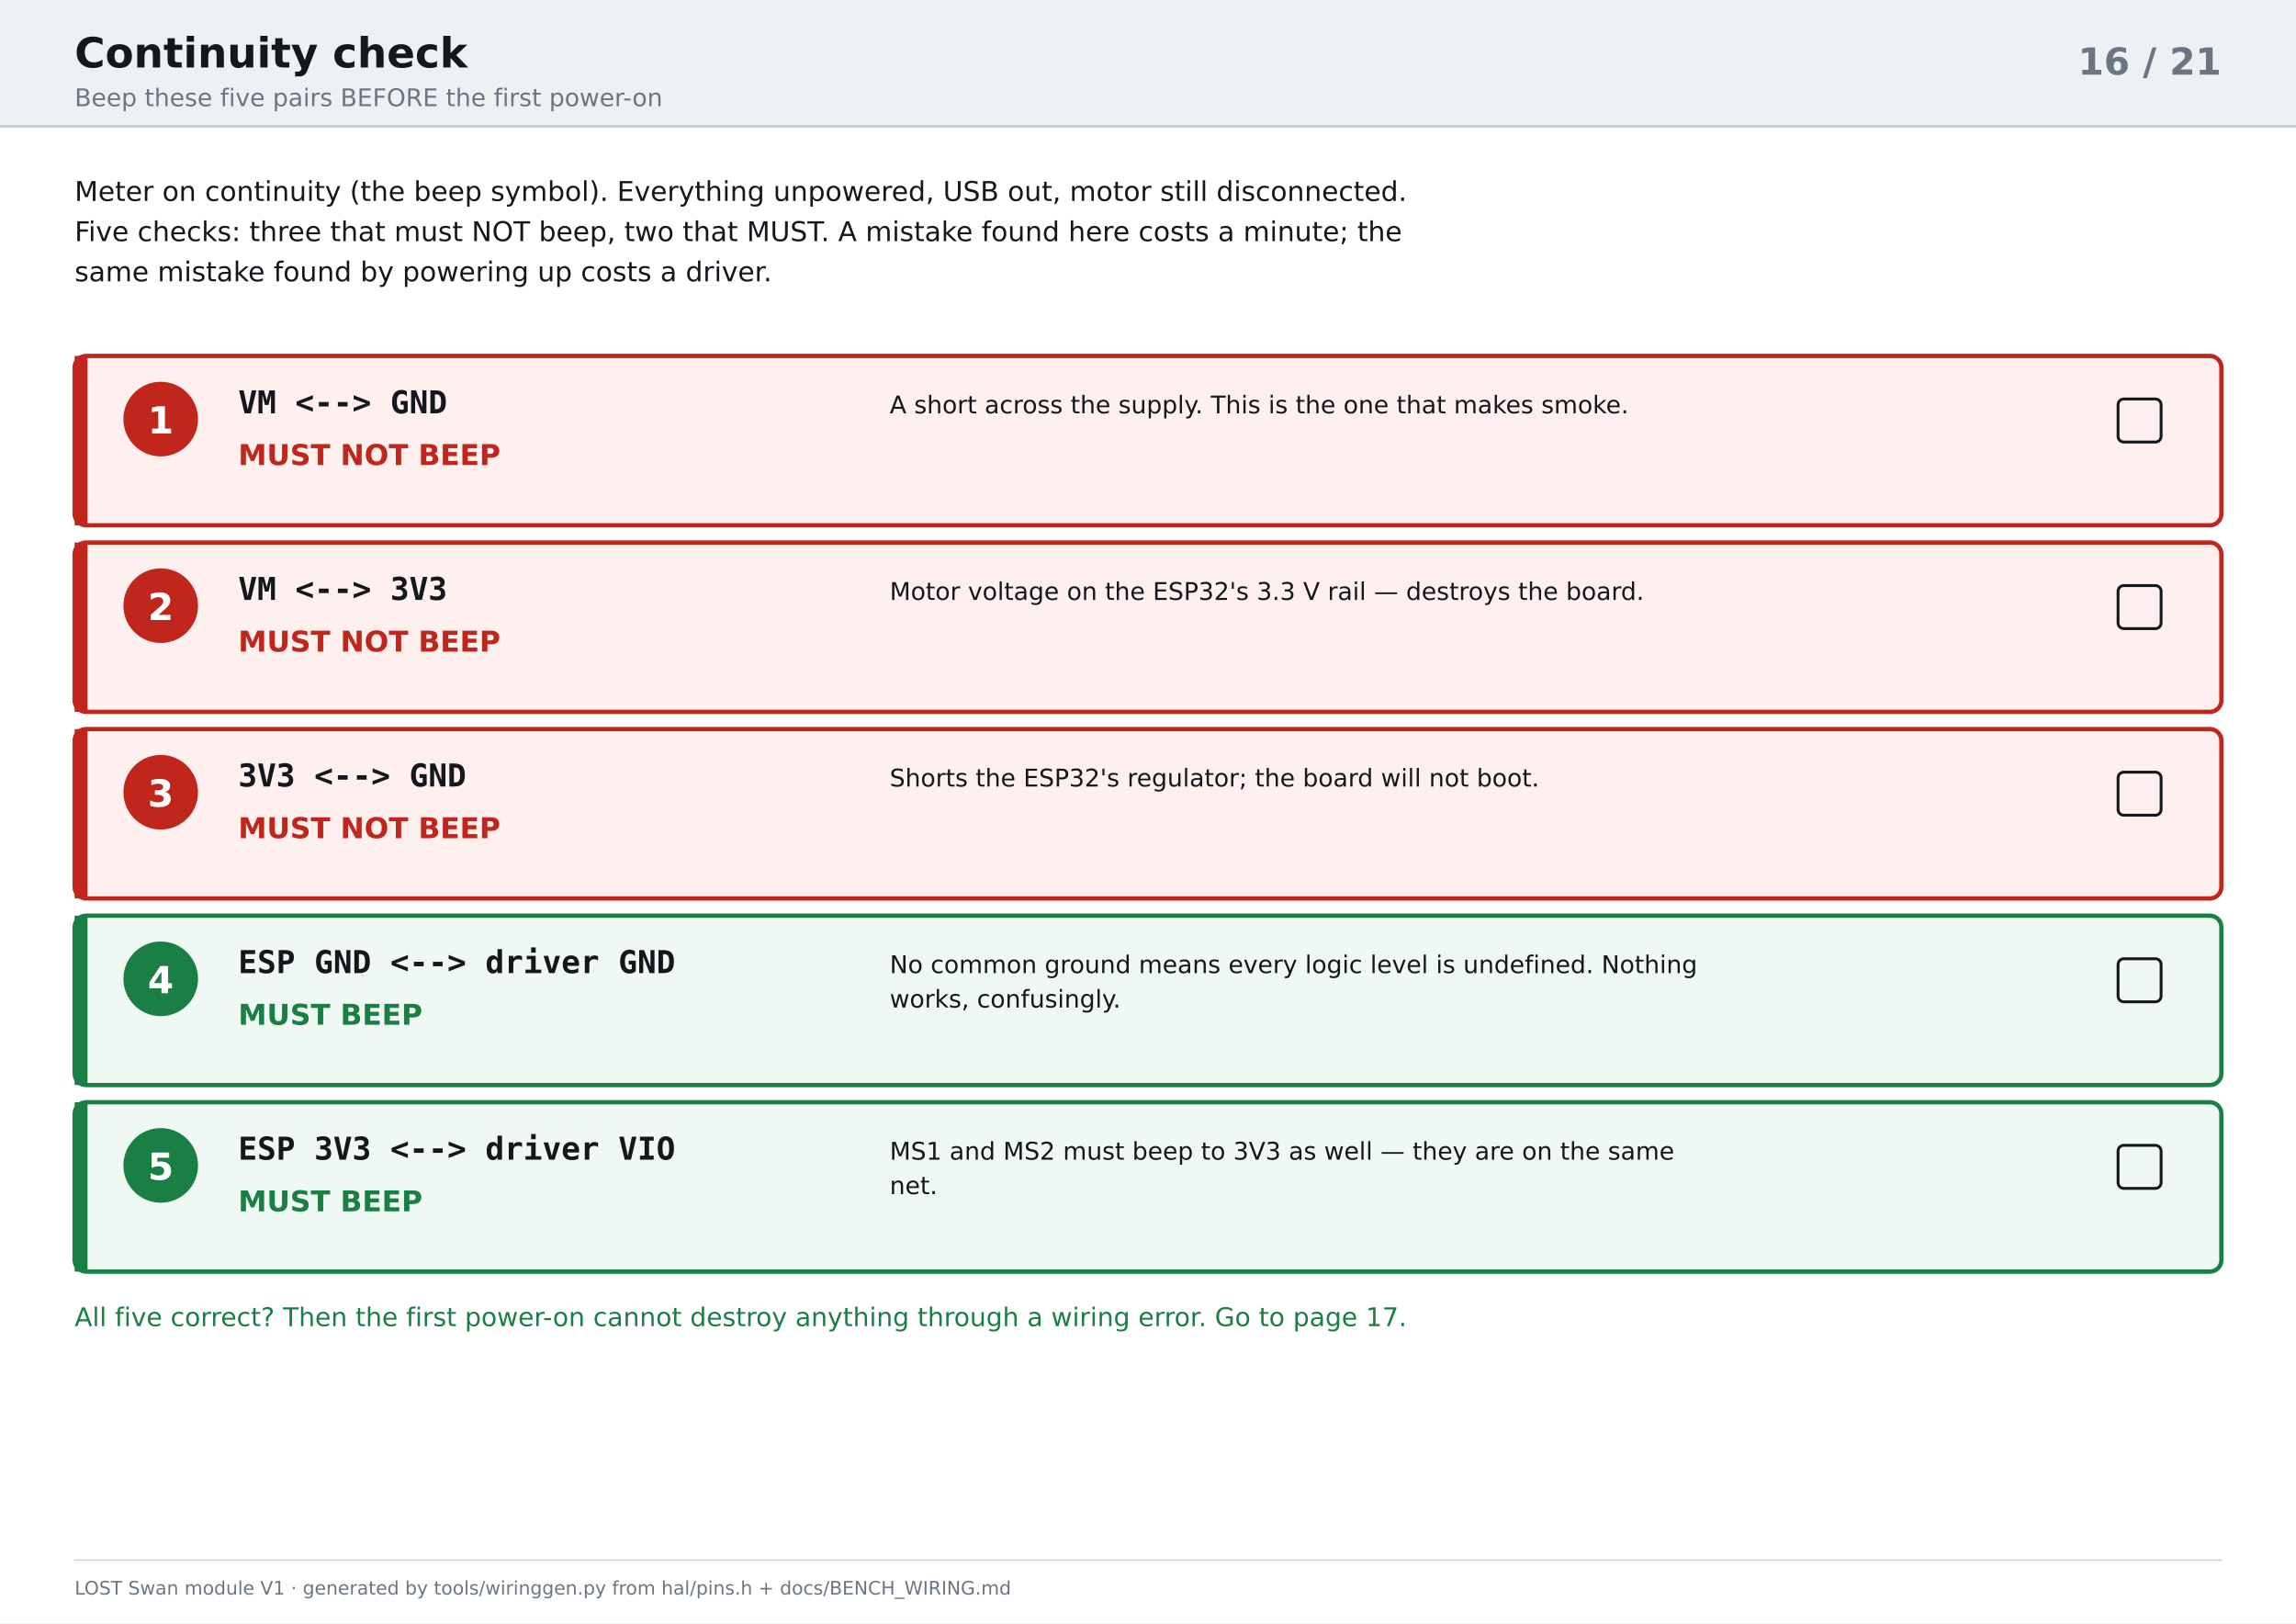
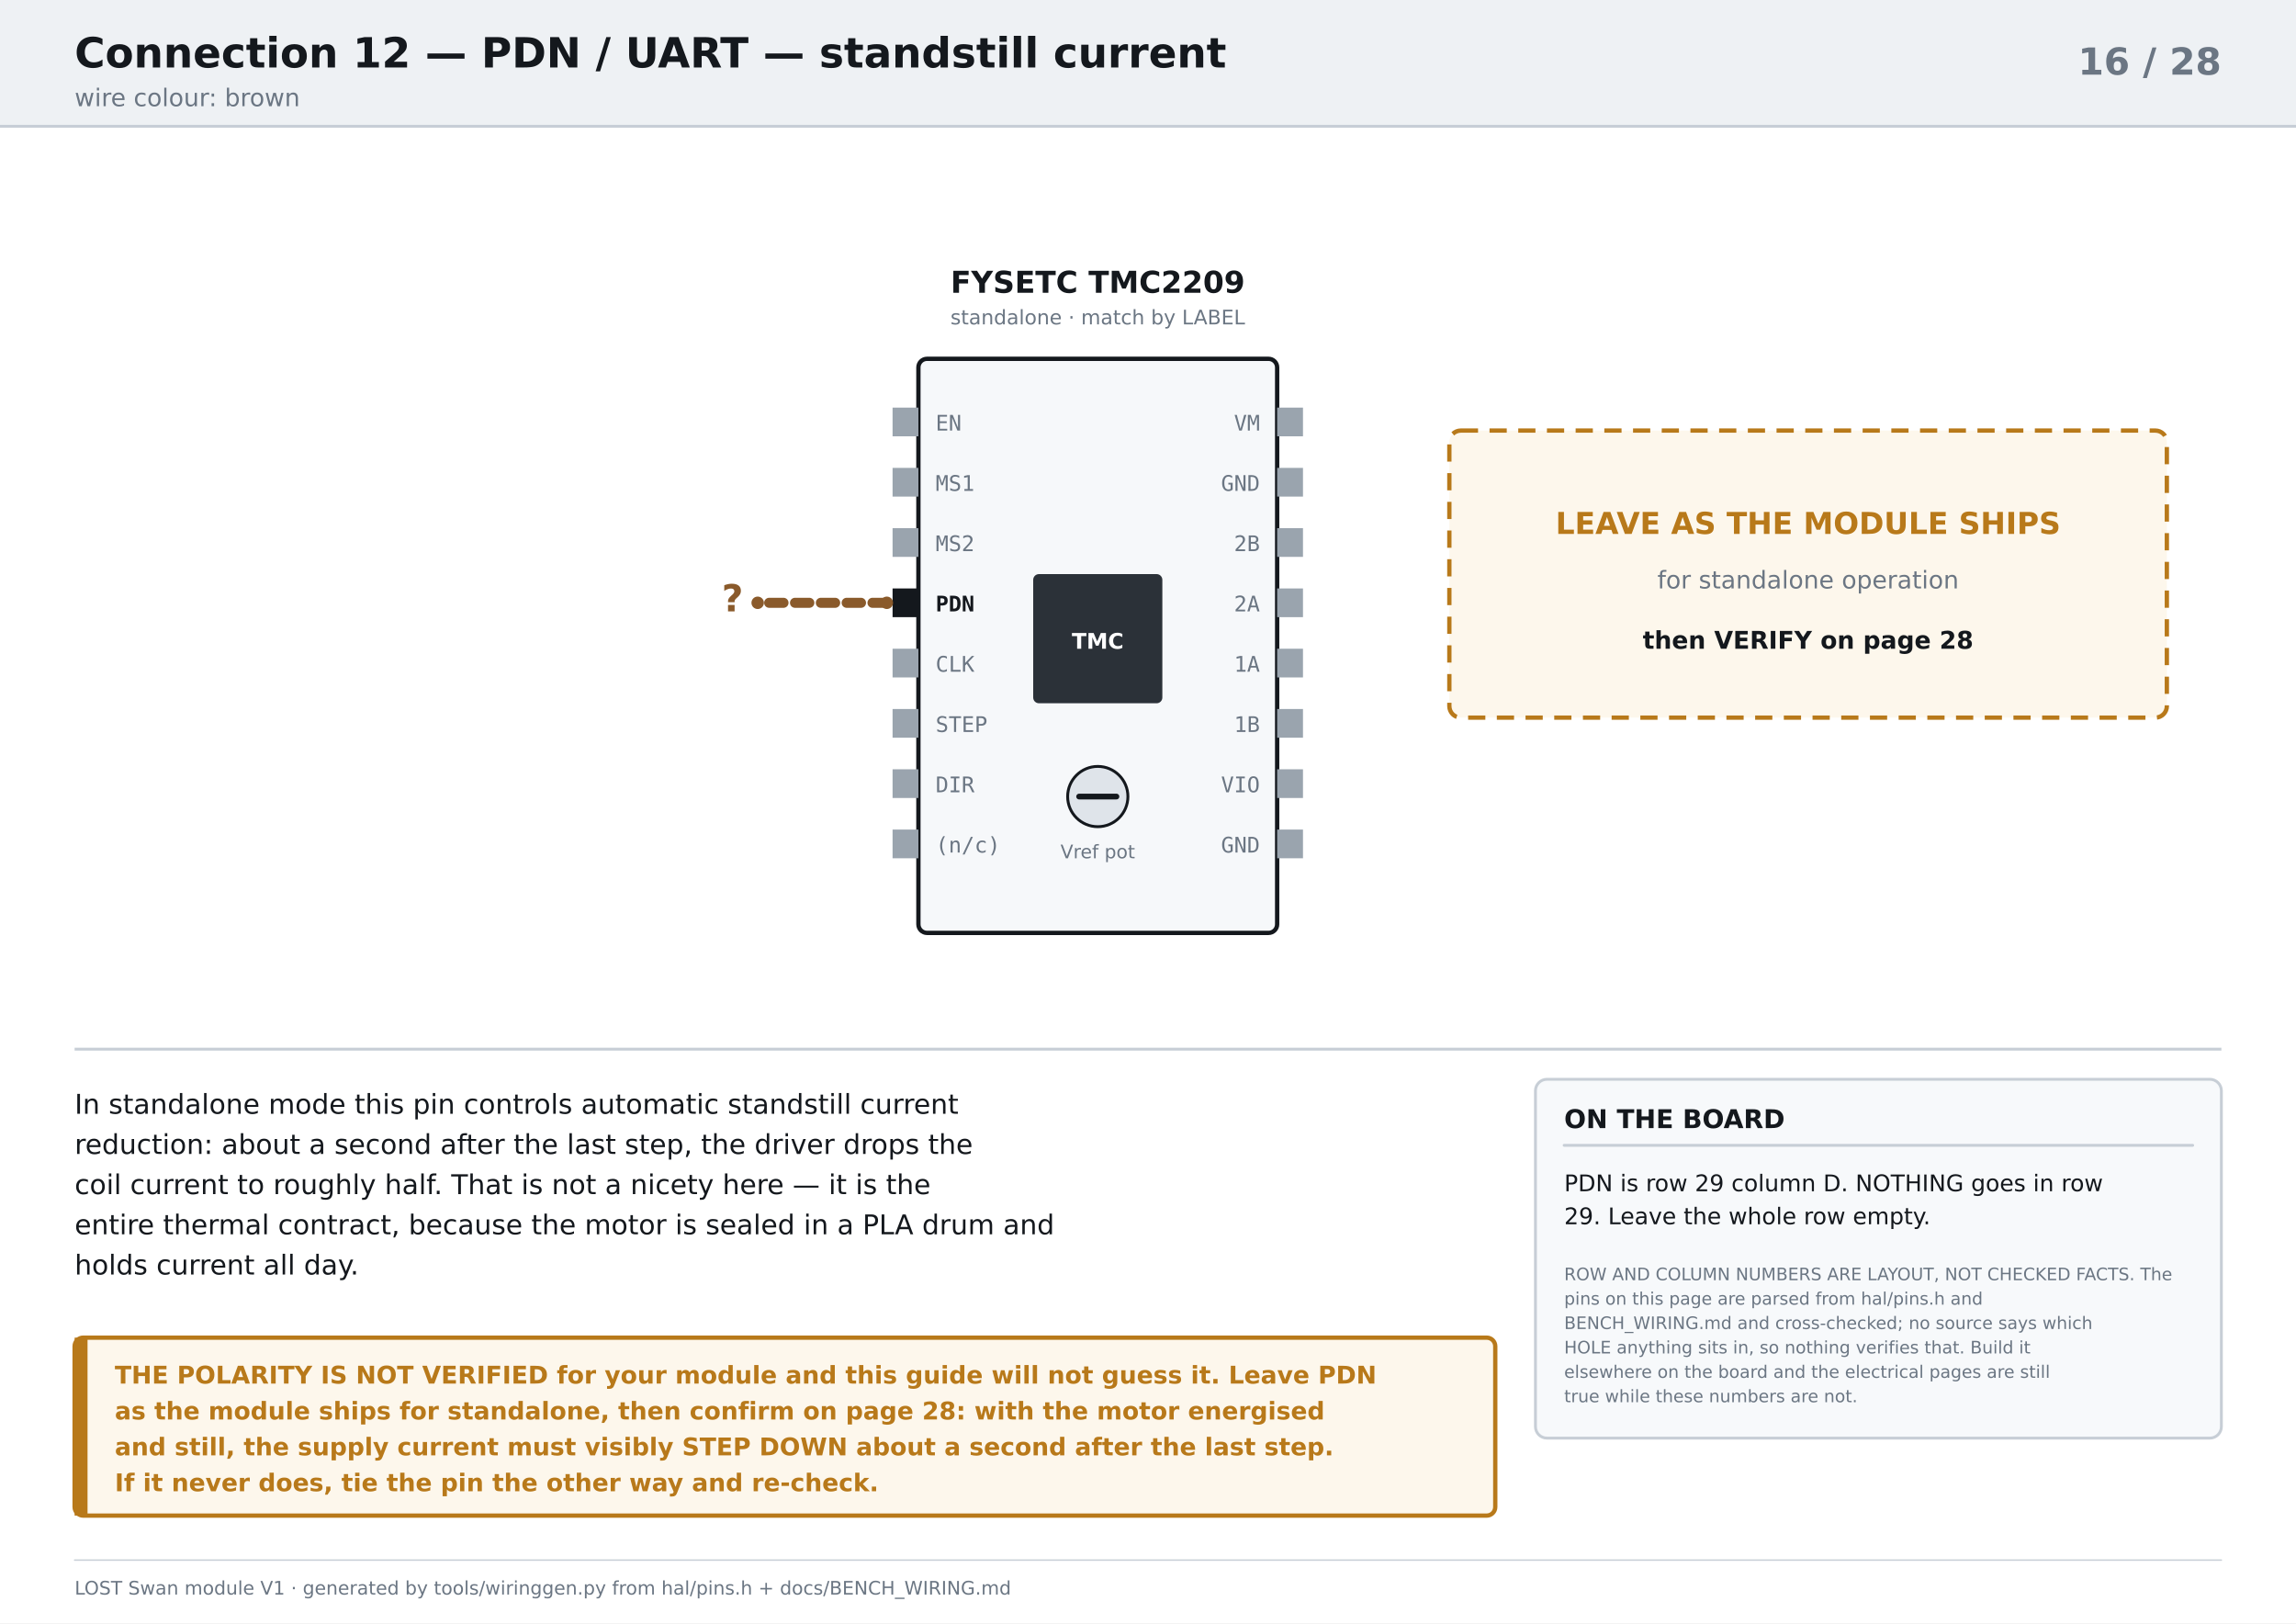
<svg xmlns="http://www.w3.org/2000/svg" width="1600" height="1131" viewBox="0 0 1600 1131">
  <rect width="1600" height="1131" fill="#ffffff" />
  <rect x="0" y="0" width="1600" height="88" fill="#eef1f4" />
  <line x1="0" y1="88" x2="1600" y2="88" stroke="#c7ced6" stroke-width="2" />
-   <text x="52" y="47" font-family="DejaVu Sans, Verdana, Geneva, sans-serif" font-size="29" fill="#14181d" text-anchor="start" font-weight="bold">Continuity check</text>
-   <text x="52" y="74" font-family="DejaVu Sans, Verdana, Geneva, sans-serif" font-size="17" fill="#6b7683" text-anchor="start" font-weight="normal">Beep these five pairs BEFORE the first power-on</text>
-   <text x="1548" y="52" font-family="DejaVu Sans, Verdana, Geneva, sans-serif" font-size="26" fill="#6b7683" text-anchor="end" font-weight="bold">16 / 21</text>
-   <text x="52" y="140" font-family="DejaVu Sans, Verdana, Geneva, sans-serif" font-size="19" fill="#14181d" text-anchor="start" font-weight="normal">Meter on continuity (the beep symbol). Everything unpowered, USB out, motor still disconnected.</text>
-   <text x="52" y="168" font-family="DejaVu Sans, Verdana, Geneva, sans-serif" font-size="19" fill="#14181d" text-anchor="start" font-weight="normal">Five checks: three that must NOT beep, two that MUST. A mistake found here costs a minute; the</text>
-   <text x="52" y="196" font-family="DejaVu Sans, Verdana, Geneva, sans-serif" font-size="19" fill="#14181d" text-anchor="start" font-weight="normal">same mistake found by powering up costs a driver.</text>
-   <rect x="52" y="248" width="1496" height="118" rx="8" fill="#fdf0ef" stroke="#c0261b" stroke-width="3" />
-   <rect x="52" y="248" width="9" height="118" rx="0" fill="#c0261b" stroke="none" stroke-width="2" />
-   <circle cx="112" cy="292" r="26" fill="#c0261b" stroke="none" stroke-width="1" />
-   <text x="112" y="302" font-family="DejaVu Sans, Verdana, Geneva, sans-serif" font-size="26" fill="#ffffff" text-anchor="middle" font-weight="bold">1</text>
-   <text x="166" y="288" font-family="DejaVu Sans Mono, Consolas, monospace" font-size="22" fill="#14181d" text-anchor="start" font-weight="bold">VM            &lt;--&gt;  GND</text>
-   <text x="166" y="324" font-family="DejaVu Sans, Verdana, Geneva, sans-serif" font-size="20" fill="#c0261b" text-anchor="start" font-weight="bold">MUST NOT BEEP</text>
-   <text x="620" y="288" font-family="DejaVu Sans, Verdana, Geneva, sans-serif" font-size="17" fill="#14181d" text-anchor="start" font-weight="normal">A short across the supply. This is the one that makes smoke.</text>
-   <rect x="1476" y="278" width="30" height="30" rx="4" fill="none" stroke="#14181d" stroke-width="2" />
-   <rect x="52" y="378" width="1496" height="118" rx="8" fill="#fdf0ef" stroke="#c0261b" stroke-width="3" />
-   <rect x="52" y="378" width="9" height="118" rx="0" fill="#c0261b" stroke="none" stroke-width="2" />
-   <circle cx="112" cy="422" r="26" fill="#c0261b" stroke="none" stroke-width="1" />
-   <text x="112" y="432" font-family="DejaVu Sans, Verdana, Geneva, sans-serif" font-size="26" fill="#ffffff" text-anchor="middle" font-weight="bold">2</text>
-   <text x="166" y="418" font-family="DejaVu Sans Mono, Consolas, monospace" font-size="22" fill="#14181d" text-anchor="start" font-weight="bold">VM            &lt;--&gt;  3V3</text>
-   <text x="166" y="454" font-family="DejaVu Sans, Verdana, Geneva, sans-serif" font-size="20" fill="#c0261b" text-anchor="start" font-weight="bold">MUST NOT BEEP</text>
-   <text x="620" y="418" font-family="DejaVu Sans, Verdana, Geneva, sans-serif" font-size="17" fill="#14181d" text-anchor="start" font-weight="normal">Motor voltage on the ESP32's 3.3 V rail — destroys the board.</text>
-   <rect x="1476" y="408" width="30" height="30" rx="4" fill="none" stroke="#14181d" stroke-width="2" />
-   <rect x="52" y="508" width="1496" height="118" rx="8" fill="#fdf0ef" stroke="#c0261b" stroke-width="3" />
-   <rect x="52" y="508" width="9" height="118" rx="0" fill="#c0261b" stroke="none" stroke-width="2" />
-   <circle cx="112" cy="552" r="26" fill="#c0261b" stroke="none" stroke-width="1" />
-   <text x="112" y="562" font-family="DejaVu Sans, Verdana, Geneva, sans-serif" font-size="26" fill="#ffffff" text-anchor="middle" font-weight="bold">3</text>
-   <text x="166" y="548" font-family="DejaVu Sans Mono, Consolas, monospace" font-size="22" fill="#14181d" text-anchor="start" font-weight="bold">3V3           &lt;--&gt;  GND</text>
-   <text x="166" y="584" font-family="DejaVu Sans, Verdana, Geneva, sans-serif" font-size="20" fill="#c0261b" text-anchor="start" font-weight="bold">MUST NOT BEEP</text>
-   <text x="620" y="548" font-family="DejaVu Sans, Verdana, Geneva, sans-serif" font-size="17" fill="#14181d" text-anchor="start" font-weight="normal">Shorts the ESP32's regulator; the board will not boot.</text>
-   <rect x="1476" y="538" width="30" height="30" rx="4" fill="none" stroke="#14181d" stroke-width="2" />
-   <rect x="52" y="638" width="1496" height="118" rx="8" fill="#eff8f2" stroke="#1a7f45" stroke-width="3" />
-   <rect x="52" y="638" width="9" height="118" rx="0" fill="#1a7f45" stroke="none" stroke-width="2" />
-   <circle cx="112" cy="682" r="26" fill="#1a7f45" stroke="none" stroke-width="1" />
-   <text x="112" y="692" font-family="DejaVu Sans, Verdana, Geneva, sans-serif" font-size="26" fill="#ffffff" text-anchor="middle" font-weight="bold">4</text>
-   <text x="166" y="678" font-family="DejaVu Sans Mono, Consolas, monospace" font-size="22" fill="#14181d" text-anchor="start" font-weight="bold">ESP GND       &lt;--&gt;  driver GND</text>
-   <text x="166" y="714" font-family="DejaVu Sans, Verdana, Geneva, sans-serif" font-size="20" fill="#1a7f45" text-anchor="start" font-weight="bold">MUST BEEP</text>
-   <text x="620" y="678" font-family="DejaVu Sans, Verdana, Geneva, sans-serif" font-size="17" fill="#14181d" text-anchor="start" font-weight="normal">No common ground means every logic level is undefined. Nothing</text>
-   <text x="620" y="702" font-family="DejaVu Sans, Verdana, Geneva, sans-serif" font-size="17" fill="#14181d" text-anchor="start" font-weight="normal">works, confusingly.</text>
-   <rect x="1476" y="668" width="30" height="30" rx="4" fill="none" stroke="#14181d" stroke-width="2" />
-   <rect x="52" y="768" width="1496" height="118" rx="8" fill="#eff8f2" stroke="#1a7f45" stroke-width="3" />
-   <rect x="52" y="768" width="9" height="118" rx="0" fill="#1a7f45" stroke="none" stroke-width="2" />
-   <circle cx="112" cy="812" r="26" fill="#1a7f45" stroke="none" stroke-width="1" />
-   <text x="112" y="822" font-family="DejaVu Sans, Verdana, Geneva, sans-serif" font-size="26" fill="#ffffff" text-anchor="middle" font-weight="bold">5</text>
-   <text x="166" y="808" font-family="DejaVu Sans Mono, Consolas, monospace" font-size="22" fill="#14181d" text-anchor="start" font-weight="bold">ESP 3V3       &lt;--&gt;  driver VIO</text>
-   <text x="166" y="844" font-family="DejaVu Sans, Verdana, Geneva, sans-serif" font-size="20" fill="#1a7f45" text-anchor="start" font-weight="bold">MUST BEEP</text>
-   <text x="620" y="808" font-family="DejaVu Sans, Verdana, Geneva, sans-serif" font-size="17" fill="#14181d" text-anchor="start" font-weight="normal">MS1 and MS2 must beep to 3V3 as well — they are on the same</text>
-   <text x="620" y="832" font-family="DejaVu Sans, Verdana, Geneva, sans-serif" font-size="17" fill="#14181d" text-anchor="start" font-weight="normal">net.</text>
-   <rect x="1476" y="798" width="30" height="30" rx="4" fill="none" stroke="#14181d" stroke-width="2" />
-   <text x="52" y="924" font-family="DejaVu Sans, Verdana, Geneva, sans-serif" font-size="18" fill="#1a7f45" text-anchor="start" font-weight="normal">All five correct? Then the first power-on cannot destroy anything through a wiring error. Go to page 17.</text>
+   <text x="52" y="47" font-family="DejaVu Sans, Verdana, Geneva, sans-serif" font-size="29" fill="#14181d" text-anchor="start" font-weight="bold">Connection 12  —  PDN / UART  —  standstill current</text>
+   <text x="52" y="74" font-family="DejaVu Sans, Verdana, Geneva, sans-serif" font-size="17" fill="#6b7683" text-anchor="start" font-weight="normal">wire colour: brown</text>
+   <text x="1548" y="52" font-family="DejaVu Sans, Verdana, Geneva, sans-serif" font-size="26" fill="#6b7683" text-anchor="end" font-weight="bold">16 / 28</text>
+   <rect x="640" y="250" width="250" height="400" rx="6" fill="#f6f8fa" stroke="#14181d" stroke-width="3" />
+   <text x="765" y="204" font-family="DejaVu Sans, Verdana, Geneva, sans-serif" font-size="21" fill="#14181d" text-anchor="middle" font-weight="bold">FYSETC TMC2209</text>
+   <text x="765" y="226" font-family="DejaVu Sans, Verdana, Geneva, sans-serif" font-size="14" fill="#6b7683" text-anchor="middle" font-weight="normal">standalone  ·  match by LABEL</text>
+   <rect x="720" y="400" width="90" height="90" rx="4" fill="#2b3138" stroke="none" stroke-width="2" />
+   <text x="765" y="452" font-family="DejaVu Sans, Verdana, Geneva, sans-serif" font-size="15" fill="#ffffff" text-anchor="middle" font-weight="bold">TMC</text>
+   <circle cx="765" cy="555" r="21" fill="#dfe4ea" stroke="#14181d" stroke-width="2" />
+   <line x1="752" y1="555" x2="778" y2="555" stroke="#14181d" stroke-width="4" stroke-linecap="round" />
+   <text x="765" y="598" font-family="DejaVu Sans, Verdana, Geneva, sans-serif" font-size="13" fill="#6b7683" text-anchor="middle" font-weight="normal">Vref pot</text>
+   <rect x="622" y="284" width="18" height="20" rx="0" fill="#9aa4ae" stroke="none" stroke-width="2" />
+   <text x="652" y="300" font-family="DejaVu Sans Mono, Consolas, monospace" font-size="15" fill="#6b7683" text-anchor="start" font-weight="normal">EN</text>
+   <rect x="622" y="326" width="18" height="20" rx="0" fill="#9aa4ae" stroke="none" stroke-width="2" />
+   <text x="652" y="342" font-family="DejaVu Sans Mono, Consolas, monospace" font-size="15" fill="#6b7683" text-anchor="start" font-weight="normal">MS1</text>
+   <rect x="622" y="368" width="18" height="20" rx="0" fill="#9aa4ae" stroke="none" stroke-width="2" />
+   <text x="652" y="384" font-family="DejaVu Sans Mono, Consolas, monospace" font-size="15" fill="#6b7683" text-anchor="start" font-weight="normal">MS2</text>
+   <rect x="622" y="410" width="18" height="20" rx="0" fill="#14181d" stroke="none" stroke-width="2" />
+   <text x="652" y="426" font-family="DejaVu Sans Mono, Consolas, monospace" font-size="15" fill="#14181d" text-anchor="start" font-weight="bold">PDN</text>
+   <rect x="622" y="452" width="18" height="20" rx="0" fill="#9aa4ae" stroke="none" stroke-width="2" />
+   <text x="652" y="468" font-family="DejaVu Sans Mono, Consolas, monospace" font-size="15" fill="#6b7683" text-anchor="start" font-weight="normal">CLK</text>
+   <rect x="622" y="494" width="18" height="20" rx="0" fill="#9aa4ae" stroke="none" stroke-width="2" />
+   <text x="652" y="510" font-family="DejaVu Sans Mono, Consolas, monospace" font-size="15" fill="#6b7683" text-anchor="start" font-weight="normal">STEP</text>
+   <rect x="622" y="536" width="18" height="20" rx="0" fill="#9aa4ae" stroke="none" stroke-width="2" />
+   <text x="652" y="552" font-family="DejaVu Sans Mono, Consolas, monospace" font-size="15" fill="#6b7683" text-anchor="start" font-weight="normal">DIR</text>
+   <rect x="622" y="578" width="18" height="20" rx="0" fill="#9aa4ae" stroke="none" stroke-width="2" />
+   <text x="652" y="594" font-family="DejaVu Sans Mono, Consolas, monospace" font-size="15" fill="#6b7683" text-anchor="start" font-weight="normal">(n/c)</text>
+   <rect x="890" y="284" width="18" height="20" rx="0" fill="#9aa4ae" stroke="none" stroke-width="2" />
+   <text x="878" y="300" font-family="DejaVu Sans Mono, Consolas, monospace" font-size="15" fill="#6b7683" text-anchor="end" font-weight="normal">VM</text>
+   <rect x="890" y="326" width="18" height="20" rx="0" fill="#9aa4ae" stroke="none" stroke-width="2" />
+   <text x="878" y="342" font-family="DejaVu Sans Mono, Consolas, monospace" font-size="15" fill="#6b7683" text-anchor="end" font-weight="normal">GND</text>
+   <rect x="890" y="368" width="18" height="20" rx="0" fill="#9aa4ae" stroke="none" stroke-width="2" />
+   <text x="878" y="384" font-family="DejaVu Sans Mono, Consolas, monospace" font-size="15" fill="#6b7683" text-anchor="end" font-weight="normal">2B</text>
+   <rect x="890" y="410" width="18" height="20" rx="0" fill="#9aa4ae" stroke="none" stroke-width="2" />
+   <text x="878" y="426" font-family="DejaVu Sans Mono, Consolas, monospace" font-size="15" fill="#6b7683" text-anchor="end" font-weight="normal">2A</text>
+   <rect x="890" y="452" width="18" height="20" rx="0" fill="#9aa4ae" stroke="none" stroke-width="2" />
+   <text x="878" y="468" font-family="DejaVu Sans Mono, Consolas, monospace" font-size="15" fill="#6b7683" text-anchor="end" font-weight="normal">1A</text>
+   <rect x="890" y="494" width="18" height="20" rx="0" fill="#9aa4ae" stroke="none" stroke-width="2" />
+   <text x="878" y="510" font-family="DejaVu Sans Mono, Consolas, monospace" font-size="15" fill="#6b7683" text-anchor="end" font-weight="normal">1B</text>
+   <rect x="890" y="536" width="18" height="20" rx="0" fill="#9aa4ae" stroke="none" stroke-width="2" />
+   <text x="878" y="552" font-family="DejaVu Sans Mono, Consolas, monospace" font-size="15" fill="#6b7683" text-anchor="end" font-weight="normal">VIO</text>
+   <rect x="890" y="578" width="18" height="20" rx="0" fill="#9aa4ae" stroke="none" stroke-width="2" />
+   <text x="878" y="594" font-family="DejaVu Sans Mono, Consolas, monospace" font-size="15" fill="#6b7683" text-anchor="end" font-weight="normal">GND</text>
+   <rect x="1010" y="300" width="500" height="200" rx="8" fill="#fdf7ec" stroke="#b8791a" stroke-width="3" stroke-dasharray="12 8" />
+   <text x="1260" y="372" font-family="DejaVu Sans, Verdana, Geneva, sans-serif" font-size="21" fill="#b8791a" text-anchor="middle" font-weight="bold">LEAVE AS THE MODULE SHIPS</text>
+   <text x="1260" y="410" font-family="DejaVu Sans, Verdana, Geneva, sans-serif" font-size="17" fill="#6b7683" text-anchor="middle" font-weight="normal">for standalone operation</text>
+   <text x="1260" y="452" font-family="DejaVu Sans, Verdana, Geneva, sans-serif" font-size="17" fill="#14181d" text-anchor="middle" font-weight="bold">then VERIFY on page 28</text>
+   <polyline points="618,420 528,420" fill="none" stroke="#8a5a2b" stroke-width="7" stroke-linecap="round" stroke-linejoin="round" stroke-dasharray="10 8" />
+   <circle cx="618" cy="420" r="4.34" fill="#8a5a2b" stroke="none" stroke-width="1" />
+   <circle cx="528" cy="420" r="4.34" fill="#8a5a2b" stroke="none" stroke-width="1" />
+   <text x="518" y="426" font-family="DejaVu Sans, Verdana, Geneva, sans-serif" font-size="26" fill="#8a5a2b" text-anchor="end" font-weight="bold">?</text>
+   <rect x="52" y="730" width="1496" height="2" rx="0" fill="#c7ced6" stroke="none" stroke-width="2" />
+   <rect x="1070" y="752" width="478" height="250" rx="8" fill="#f7f9fb" stroke="#c7ced6" stroke-width="2" />
+   <text x="1090" y="786" font-family="DejaVu Sans, Verdana, Geneva, sans-serif" font-size="18" fill="#14181d" text-anchor="start" font-weight="bold">ON THE BOARD</text>
+   <line x1="1090" y1="798" x2="1528" y2="798" stroke="#c7ced6" stroke-width="2" stroke-linecap="round" />
+   <text x="1090" y="830" font-family="DejaVu Sans, Verdana, Geneva, sans-serif" font-size="16" fill="#14181d" text-anchor="start" font-weight="normal">PDN is row 29 column D. NOTHING goes in row</text>
+   <text x="1090" y="853" font-family="DejaVu Sans, Verdana, Geneva, sans-serif" font-size="16" fill="#14181d" text-anchor="start" font-weight="normal">29. Leave the whole row empty.</text>
+   <text x="1090" y="892" font-family="DejaVu Sans, Verdana, Geneva, sans-serif" font-size="12" fill="#6b7683" text-anchor="start" font-weight="normal">ROW AND COLUMN NUMBERS ARE LAYOUT, NOT CHECKED FACTS. The</text>
+   <text x="1090" y="909" font-family="DejaVu Sans, Verdana, Geneva, sans-serif" font-size="12" fill="#6b7683" text-anchor="start" font-weight="normal">pins on this page are parsed from hal/pins.h and</text>
+   <text x="1090" y="926" font-family="DejaVu Sans, Verdana, Geneva, sans-serif" font-size="12" fill="#6b7683" text-anchor="start" font-weight="normal">BENCH_WIRING.md and cross-checked; no source says which</text>
+   <text x="1090" y="943" font-family="DejaVu Sans, Verdana, Geneva, sans-serif" font-size="12" fill="#6b7683" text-anchor="start" font-weight="normal">HOLE anything sits in, so nothing verifies that. Build it</text>
+   <text x="1090" y="960" font-family="DejaVu Sans, Verdana, Geneva, sans-serif" font-size="12" fill="#6b7683" text-anchor="start" font-weight="normal">elsewhere on the board and the electrical pages are still</text>
+   <text x="1090" y="977" font-family="DejaVu Sans, Verdana, Geneva, sans-serif" font-size="12" fill="#6b7683" text-anchor="start" font-weight="normal">true while these numbers are not.</text>
+   <text x="52" y="776" font-family="DejaVu Sans, Verdana, Geneva, sans-serif" font-size="19" fill="#14181d" text-anchor="start" font-weight="normal">In standalone mode this pin controls automatic standstill current</text>
+   <text x="52" y="804" font-family="DejaVu Sans, Verdana, Geneva, sans-serif" font-size="19" fill="#14181d" text-anchor="start" font-weight="normal">reduction: about a second after the last step, the driver drops the</text>
+   <text x="52" y="832" font-family="DejaVu Sans, Verdana, Geneva, sans-serif" font-size="19" fill="#14181d" text-anchor="start" font-weight="normal">coil current to roughly half. That is not a nicety here — it is the</text>
+   <text x="52" y="860" font-family="DejaVu Sans, Verdana, Geneva, sans-serif" font-size="19" fill="#14181d" text-anchor="start" font-weight="normal">entire thermal contract, because the motor is sealed in a PLA drum and</text>
+   <text x="52" y="888" font-family="DejaVu Sans, Verdana, Geneva, sans-serif" font-size="19" fill="#14181d" text-anchor="start" font-weight="normal">holds current all day.</text>
+   <rect x="52" y="932" width="990" height="124" rx="6" fill="#fdf7ec" stroke="#b8791a" stroke-width="3" />
+   <rect x="52" y="932" width="9" height="124" rx="0" fill="#b8791a" stroke="none" stroke-width="2" />
+   <text x="80" y="964" font-family="DejaVu Sans, Verdana, Geneva, sans-serif" font-size="17" fill="#b8791a" text-anchor="start" font-weight="bold">THE POLARITY IS NOT VERIFIED for your module and this guide will not guess it. Leave PDN</text>
+   <text x="80" y="989" font-family="DejaVu Sans, Verdana, Geneva, sans-serif" font-size="17" fill="#b8791a" text-anchor="start" font-weight="bold">as the module ships for standalone, then confirm on page 28: with the motor energised</text>
+   <text x="80" y="1014" font-family="DejaVu Sans, Verdana, Geneva, sans-serif" font-size="17" fill="#b8791a" text-anchor="start" font-weight="bold">and still, the supply current must visibly STEP DOWN about a second after the last step.</text>
+   <text x="80" y="1039" font-family="DejaVu Sans, Verdana, Geneva, sans-serif" font-size="17" fill="#b8791a" text-anchor="start" font-weight="bold">If it never does, tie the pin the other way and re-check.</text>
  <line x1="52" y1="1087" x2="1548" y2="1087" stroke="#c7ced6" stroke-width="1" stroke-linecap="round" />
  <text x="52" y="1111" font-family="DejaVu Sans, Verdana, Geneva, sans-serif" font-size="13" fill="#6b7683" text-anchor="start" font-weight="normal">LOST Swan  module V1  ·  generated by tools/wiringgen.py from hal/pins.h + docs/BENCH_WIRING.md</text>
</svg>
